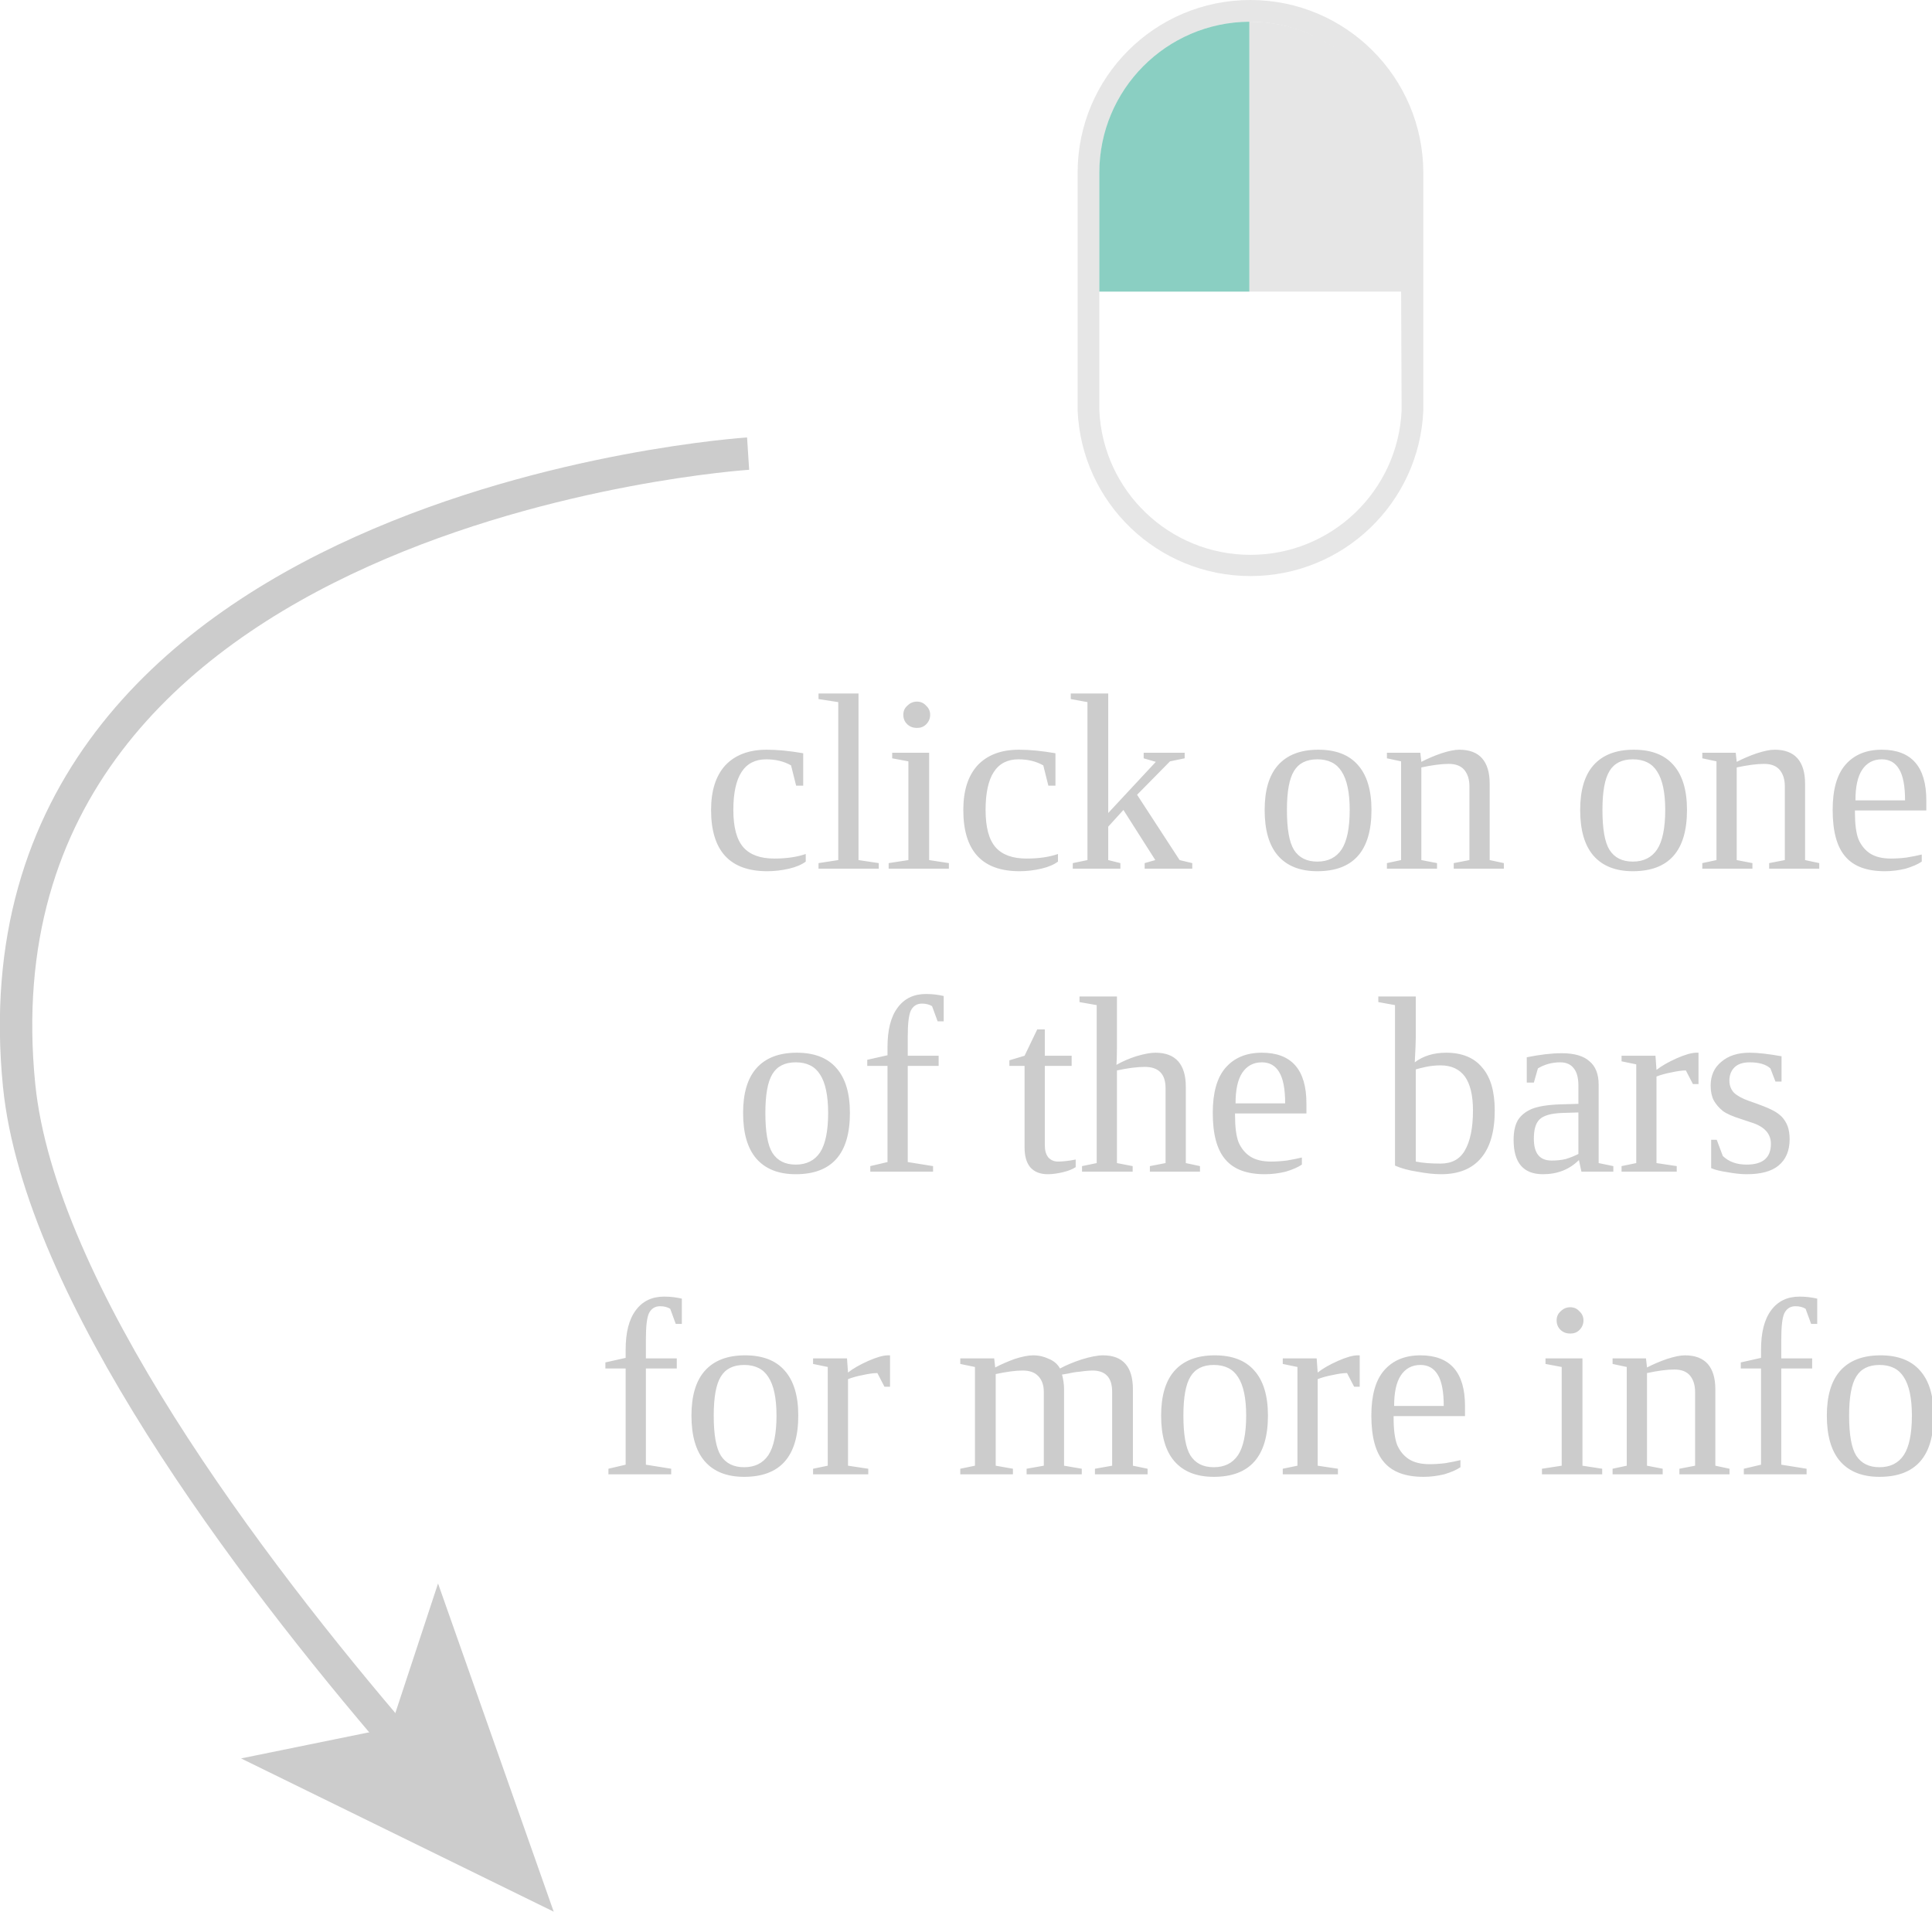
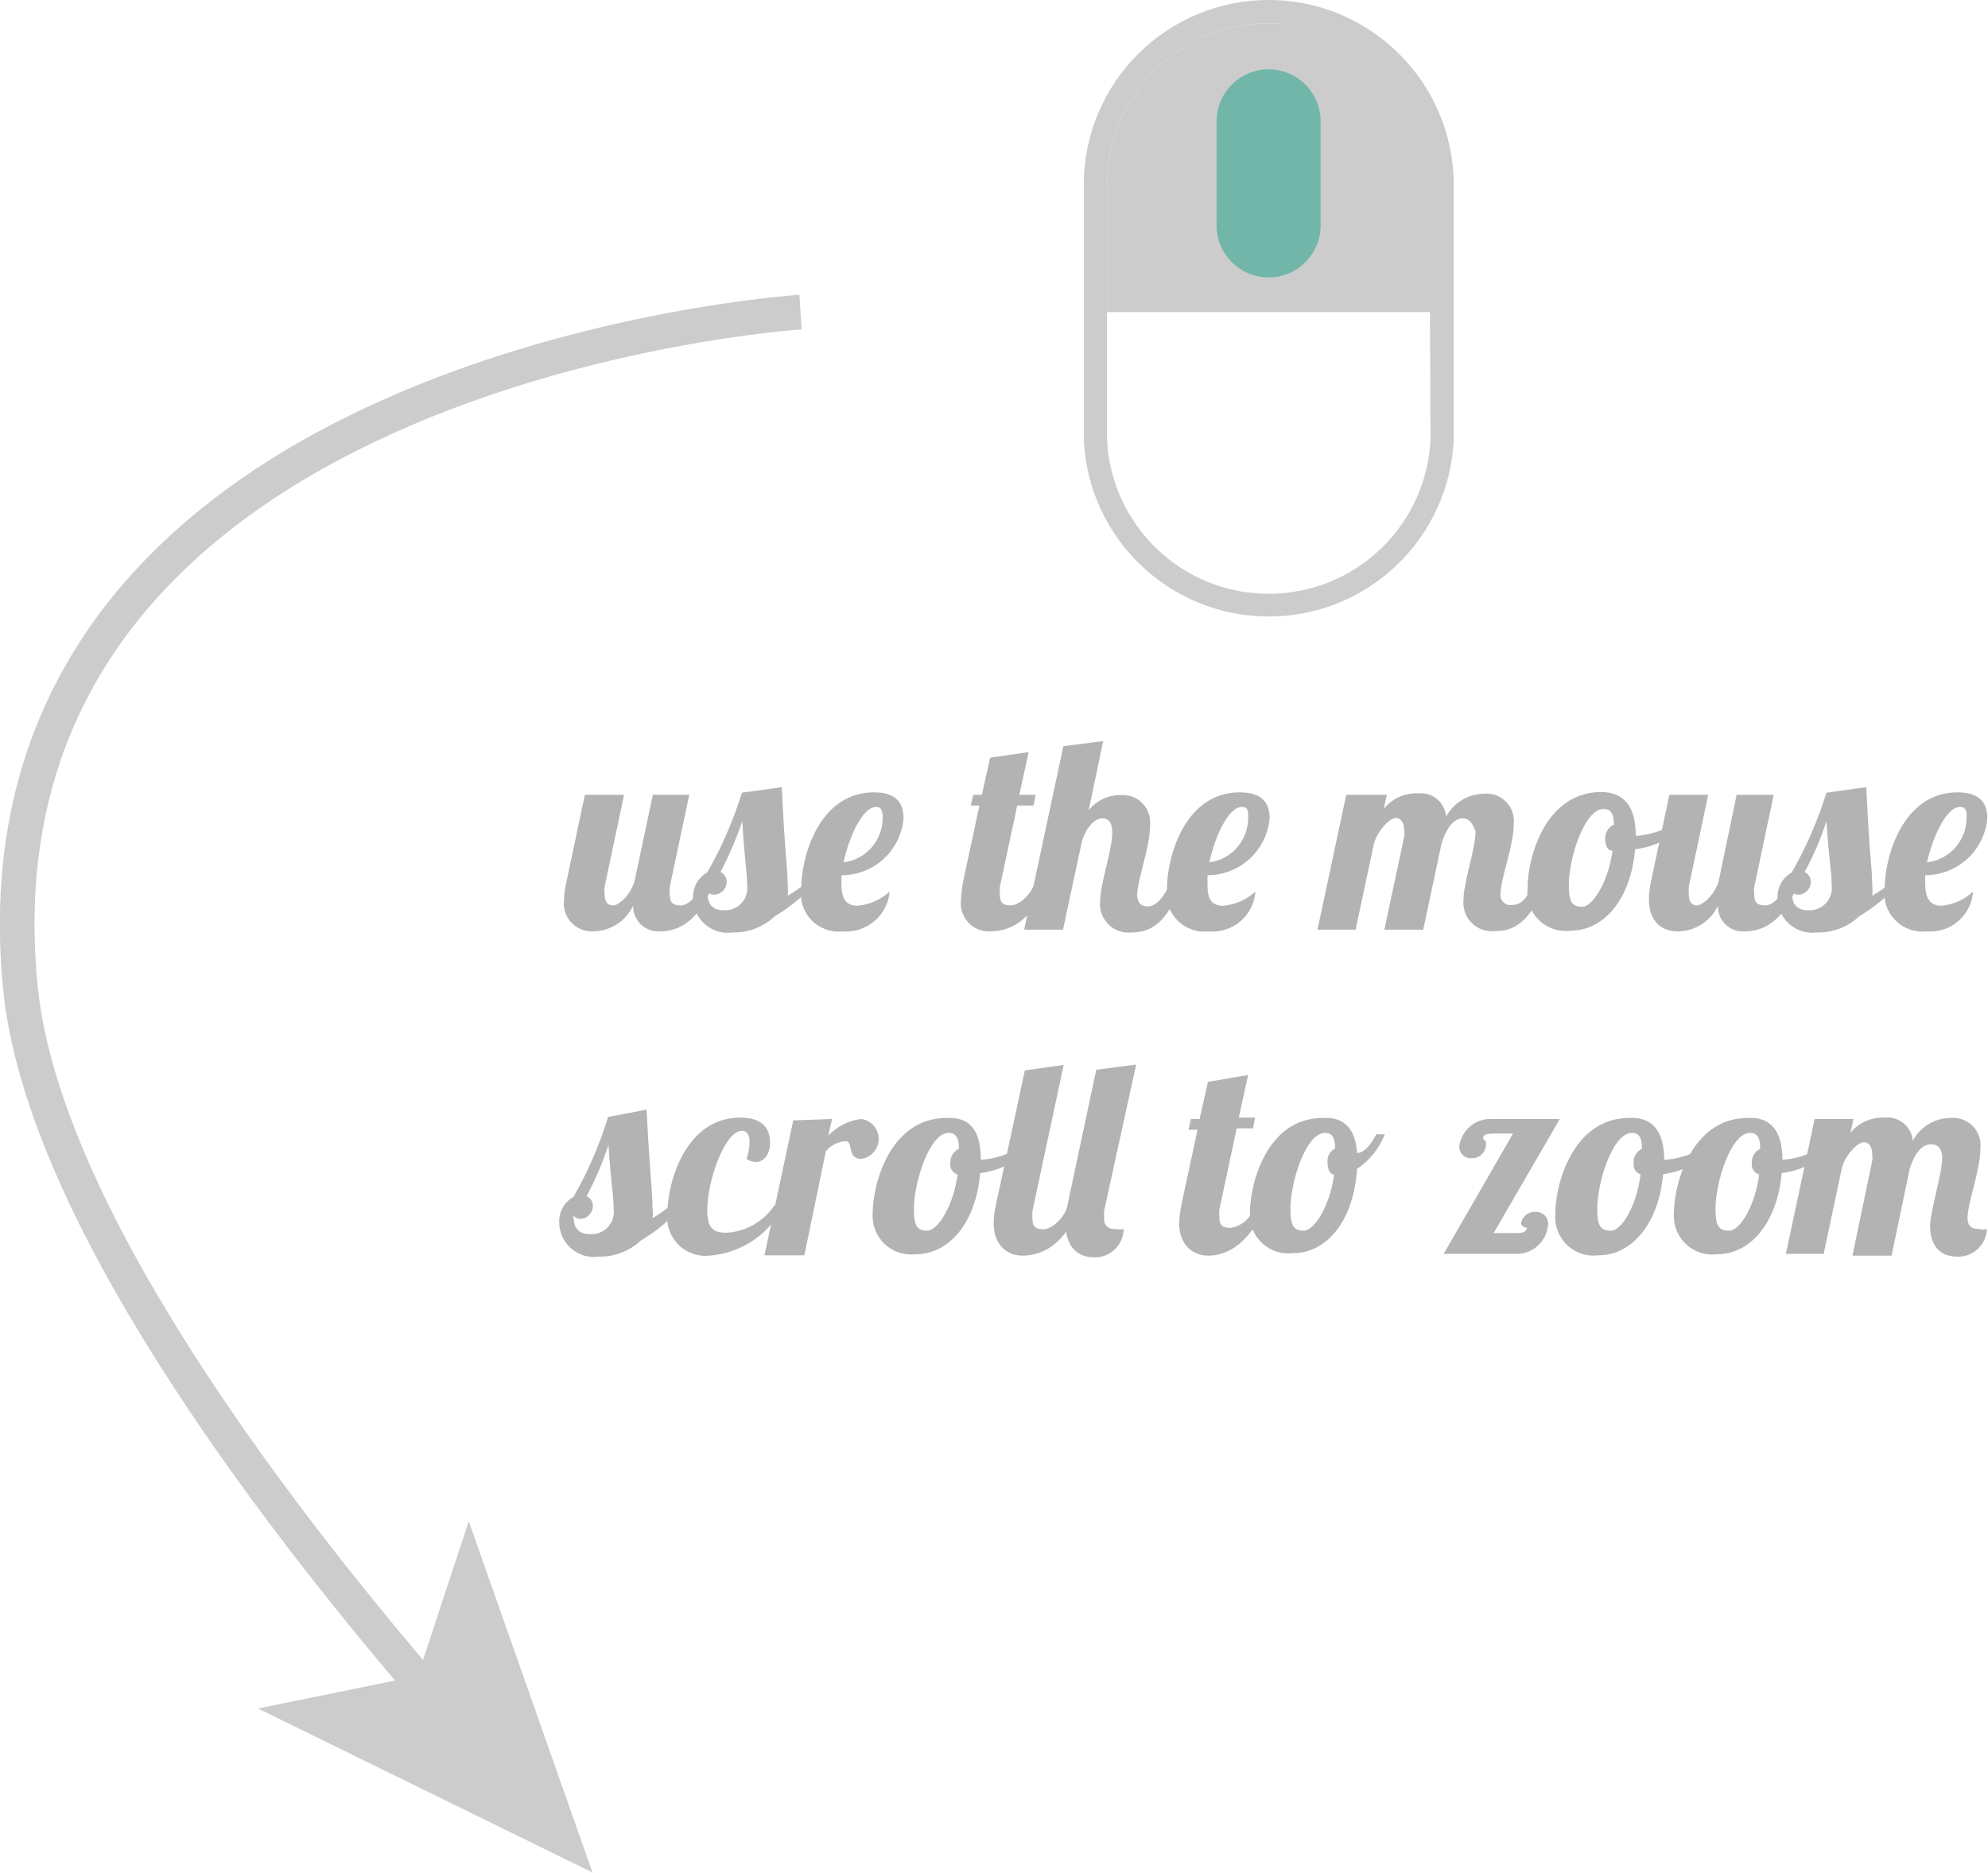
- <svg xmlns="http://www.w3.org/2000/svg" viewBox="0 0 59.63 59">
+ <svg xmlns="http://www.w3.org/2000/svg" viewBox="0 0 57.34 54">
  <defs>
-     <style>.cls-1{font-size:7.79px;font-family:Lobster1.4, Lobster 1.4;}.cls-1,.cls-3{fill:#ccc;}.cls-2{fill:none;stroke:#ccc;stroke-miterlimit:10;}.cls-4{fill:#e6e6e6;}.cls-5{fill:#16a085;opacity:0.5;}</style>
+     <style>.cls-1{fill:#b3b3b3;}.cls-2{fill:none;stroke:#ccc;stroke-miterlimit:10;}.cls-3{fill:#ccc;}.cls-4{fill:#16a085;opacity:0.5;}</style>
  </defs>
-   <g id="tip1">
-     <text class="cls-1" transform="translate(21.65 26.81)">click on one<tspan x="0.99" y="9.35">of the bars </tspan>
-       <tspan x="-3.2" y="18.69">for more info!</tspan>
-     </text>
-     <g id="arrow1">
-       <path class="cls-2" d="M23.09,14S-1.2,15.56.59,33.5c.64,6.34,7.09,14.88,11.74,20.29" />
-       <polygon class="cls-3" points="17.09 59 7.44 54.27 12.05 53.33 13.52 48.87 17.09 59" />
+   <g id="tip2">
+     <g id="txt2">
+       <path class="cls-1" d="M19.88,22.92l-.56,2.65a.8.8,0,0,0,0,.25c0,.22.1.29.32.29s.51-.3.63-.69h.32c-.44,1.27-1.14,1.44-1.56,1.44a.73.73,0,0,1-.77-.74,1.29,1.29,0,0,1-1.15.74.81.81,0,0,1-.84-.93,2.58,2.58,0,0,1,.07-.51l.53-2.5H18l-.56,2.65a.89.89,0,0,0,0,.22c0,.18.06.32.24.32s.5-.3.62-.69l.53-2.5Z" />
+       <path class="cls-1" d="M23.54,25.42a4.61,4.61,0,0,1-1.19,1,1.7,1.7,0,0,1-1.22.47,1,1,0,0,1-1.14-1,.8.8,0,0,1,.41-.73,11.48,11.48,0,0,0,1-2.3l1.15-.16c.09,2,.17,2.32.17,2.83a1.39,1.39,0,0,1,0,.3,3.65,3.65,0,0,0,.56-.39Zm-2.93.38a.23.23,0,0,1-.21-.1c0,.37.14.55.48.55a.64.64,0,0,0,.67-.73c0-.4-.07-.64-.14-1.84a10.32,10.32,0,0,1-.63,1.47.3.3,0,0,1,.18.27A.37.37,0,0,1,20.61,25.8Z" />
+       <path class="cls-1" d="M24.74,26.12a1.57,1.57,0,0,0,.92-.41,1.26,1.26,0,0,1-1.35,1.15,1.09,1.09,0,0,1-1.2-1.24c0-.89.5-2.77,2.1-2.77.69,0,.85.36.85.75a1.79,1.79,0,0,1-1.79,1.64c0,.08,0,.17,0,.24C24.26,26,24.47,26.12,24.74,26.12Zm.53-2.85c-.39,0-.78.86-.94,1.6a1.29,1.29,0,0,0,1.13-1.29C25.46,23.39,25.42,23.27,25.27,23.27Z" />
+       <path class="cls-1" d="M29.67,21.69l-.27,1.23h.47l-.06.31h-.47l-.5,2.34a1.29,1.29,0,0,0,0,.25c0,.22.1.29.32.29s.59-.3.7-.69h.33c-.44,1.27-1.21,1.44-1.63,1.44a.81.81,0,0,1-.84-.93,3.49,3.49,0,0,1,.06-.51l.47-2.19H28l.07-.31h.25l.24-1.07Z" />
+       <path class="cls-1" d="M31.79,23.6c-.31,0-.55.48-.59.69l-.54,2.52H29.54l1.13-5.29,1.15-.15-.42,2a1.15,1.15,0,0,1,.91-.44.79.79,0,0,1,.86.88c0,.63-.37,1.57-.37,2,0,.19.08.33.31.33s.48-.28.65-.69h.33c-.44,1.28-1,1.44-1.45,1.44a.82.82,0,0,1-.91-.88c0-.53.35-1.48.35-2C32.08,23.74,32,23.6,31.79,23.6Z" />
+       <path class="cls-1" d="M35.29,26.12a1.57,1.57,0,0,0,.92-.41,1.24,1.24,0,0,1-1.35,1.15,1.09,1.09,0,0,1-1.2-1.24c0-.89.5-2.77,2.1-2.77.69,0,.86.36.86.75a1.8,1.8,0,0,1-1.79,1.64,2.12,2.12,0,0,0,0,.24C34.81,26,35,26.12,35.29,26.12Zm.53-2.85c-.39,0-.78.86-.94,1.6A1.29,1.29,0,0,0,36,23.58C36,23.39,36,23.27,35.82,23.27Z" />
+       <path class="cls-1" d="M42.19,23.6c-.28,0-.49.33-.61.72l-.53,2.49H39.93l.57-2.68a.58.58,0,0,0,0-.19c0-.18-.07-.35-.24-.35s-.51.34-.63.73l-.53,2.49H38l.83-3.89H40l-.09.41a1.19,1.19,0,0,1,1-.45.73.73,0,0,1,.8.67,1.26,1.26,0,0,1,1.08-.66.79.79,0,0,1,.87.88c0,.63-.38,1.57-.38,2a.29.29,0,0,0,.32.33c.34,0,.48-.28.65-.69h.33c-.44,1.28-1,1.44-1.45,1.44a.82.82,0,0,1-.92-.88c0-.53.35-1.48.35-2C42.47,23.74,42.38,23.6,42.19,23.6Z" />
+       <path class="cls-1" d="M47.18,24.1h.09a2.52,2.52,0,0,0,1.2-.46l.07.21a2.44,2.44,0,0,1-1.38.64c-.12,1.44-.9,2.35-1.86,2.35a1.11,1.11,0,0,1-1.24-1.23c0-.9.52-2.77,2.13-2.77C46.86,22.85,47.18,23.28,47.18,24.1Zm-.67.43c-.16,0-.21-.17-.21-.33a.43.43,0,0,1,.25-.42c0-.33-.1-.45-.3-.45-.55,0-1,1.42-1,2.18,0,.52.1.64.39.64S46.39,25.44,46.51,24.53Z" />
+       <path class="cls-1" d="M51.16,22.92l-.56,2.65a.85.85,0,0,0,0,.25c0,.22.1.29.32.29s.52-.3.63-.69h.33c-.44,1.27-1.14,1.44-1.56,1.44a.72.72,0,0,1-.77-.74,1.29,1.29,0,0,1-1.16.74c-.46,0-.83-.28-.83-.93a2.5,2.5,0,0,1,.06-.51l.53-2.5h1.12l-.56,2.65a1.8,1.8,0,0,0,0,.22c0,.18.06.32.23.32s.51-.3.63-.69l.52-2.5Z" />
+       <path class="cls-1" d="M54.82,25.42a4.78,4.78,0,0,1-1.19,1,1.71,1.71,0,0,1-1.23.47,1,1,0,0,1-1.13-1,.8.8,0,0,1,.41-.73,11.48,11.48,0,0,0,1-2.3l1.15-.16c.09,2,.17,2.32.17,2.83a1.39,1.39,0,0,1,0,.3,3.65,3.65,0,0,0,.56-.39Zm-2.93.38a.22.22,0,0,1-.21-.1c0,.37.13.55.47.55a.64.64,0,0,0,.68-.73c0-.4-.07-.64-.15-1.84a8.45,8.45,0,0,1-.63,1.47.3.3,0,0,1,.18.27A.37.37,0,0,1,51.89,25.8Z" />
+       <path class="cls-1" d="M56,26.12a1.54,1.54,0,0,0,.91-.41,1.24,1.24,0,0,1-1.34,1.15,1.1,1.1,0,0,1-1.21-1.24c0-.89.51-2.77,2.1-2.77.7,0,.86.36.86.75a1.8,1.8,0,0,1-1.79,1.64,2.12,2.12,0,0,0,0,.24C55.53,26,55.74,26.12,56,26.12Zm.53-2.85c-.39,0-.78.86-.95,1.6a1.29,1.29,0,0,0,1.14-1.29C56.74,23.39,56.69,23.27,56.55,23.27Z" />
+       <path class="cls-1" d="M19.68,34.77a4.65,4.65,0,0,1-1.19,1,1.74,1.74,0,0,1-1.22.47,1,1,0,0,1-1.14-1,.79.79,0,0,1,.41-.72,11.32,11.32,0,0,0,1-2.31L18.65,32c.1,2,.17,2.32.17,2.83a1,1,0,0,1,0,.3,4.86,4.86,0,0,0,.56-.39Zm-2.93.38a.23.23,0,0,1-.21-.1c0,.36.14.54.48.54a.64.64,0,0,0,.68-.72c0-.41-.07-.65-.15-1.85a10,10,0,0,1-.63,1.48.29.29,0,0,1,.18.27A.37.37,0,0,1,16.75,35.15Z" />
+       <path class="cls-1" d="M21.62,32.93c0-.19-.07-.32-.22-.32-.49,0-1,1.43-1,2.29,0,.53.18.65.56.65a1.78,1.78,0,0,0,1.37-.78h.27a2.6,2.6,0,0,1-2.14,1.44A1.1,1.1,0,0,1,19.25,35c0-.9.52-2.77,2.1-2.77.69,0,.86.36.86.72s-.19.56-.41.56a.48.48,0,0,1-.27-.09A1.43,1.43,0,0,0,21.62,32.93Z" />
+       <path class="cls-1" d="M24,32.27l-.11.48a1.56,1.56,0,0,1,.95-.48.58.58,0,0,1,0,1.15c-.43,0-.21-.51-.45-.51a.81.81,0,0,0-.57.29l-.62,3H22.05l.83-3.89Z" />
+       <path class="cls-1" d="M28.29,33.44a.18.18,0,0,0,.09,0,2.44,2.44,0,0,0,1.2-.47l.07.21a2.45,2.45,0,0,1-1.38.65c-.12,1.44-.9,2.34-1.86,2.34A1.11,1.11,0,0,1,25.17,35c0-.89.52-2.76,2.13-2.76C28,32.2,28.29,32.63,28.29,33.44Zm-.67.43a.29.29,0,0,1-.21-.32.43.43,0,0,1,.25-.42c0-.33-.1-.46-.3-.46-.55,0-1,1.43-1,2.19,0,.51.1.63.39.63S27.5,34.79,27.62,33.87Z" />
+       <path class="cls-1" d="M30.68,30.71l-.9,4.21a1.2,1.2,0,0,0,0,.24c0,.22.1.29.32.29s.58-.29.7-.68h.33c-.45,1.27-1.22,1.44-1.64,1.44s-.83-.28-.83-.94a2.41,2.41,0,0,1,.06-.5l.84-3.9Z" />
+       <path class="cls-1" d="M31.85,34.9a1,1,0,0,0,0,.23.27.27,0,0,0,.31.31.52.52,0,0,0,.25,0,.83.83,0,0,1-.85.82c-.47,0-.83-.29-.83-1a2.5,2.5,0,0,1,.06-.51l.83-3.9,1.15-.15Z" />
+       <path class="cls-1" d="M36,31l-.27,1.23h.47l-.06.31h-.47l-.5,2.34a1.2,1.2,0,0,0,0,.24c0,.22.1.29.32.29a.83.83,0,0,0,.7-.68h.33C36,36,35.27,36.21,34.85,36.21s-.84-.28-.84-.94a3.37,3.37,0,0,1,.06-.5l.47-2.19h-.26l.07-.31h.25l.24-1.07Z" />
+       <path class="cls-1" d="M39.14,33.25c.27,0,.47-.39.56-.54h.24a2.11,2.11,0,0,1-.8,1c-.09,1.49-.87,2.43-1.85,2.43A1.11,1.11,0,0,1,36.05,35c0-.89.5-2.76,2.1-2.76C38.77,32.2,39.1,32.56,39.14,33.25Zm-.66.62c-.12,0-.19-.15-.19-.35a.4.4,0,0,1,.22-.4c0-.33-.1-.45-.29-.45-.56,0-1,1.43-1,2.19,0,.51.1.63.39.63S38.36,34.79,38.48,33.87Z" />
+       <path class="cls-1" d="M43.87,35.29a.4.4,0,0,1,.44-.34.34.34,0,0,1,.34.38.91.91,0,0,1-.95.83H41.64l2-3.47h-.43c-.25,0-.43,0-.43.12s.08,0,.08.18a.4.4,0,0,1-.42.41.33.33,0,0,1-.35-.34.9.9,0,0,1,.9-.79h2l-1.91,3.29c.13,0,.38,0,.59,0s.35,0,.37-.16A.16.16,0,0,1,43.87,35.29Z" />
+       <path class="cls-1" d="M48,33.44a.15.15,0,0,0,.09,0A2.41,2.41,0,0,0,49.27,33l.07.21a2.42,2.42,0,0,1-1.37.65c-.13,1.44-.91,2.34-1.86,2.34A1.11,1.11,0,0,1,44.86,35c0-.89.53-2.76,2.13-2.76C47.66,32.2,48,32.63,48,33.44Zm-.67.43a.29.29,0,0,1-.21-.32.42.42,0,0,1,.24-.42c0-.33-.09-.46-.29-.46-.56,0-1,1.43-1,2.19,0,.51.1.63.4.63S47.2,34.79,47.32,33.87Z" />
+       <path class="cls-1" d="M51.41,33.44a.13.13,0,0,0,.08,0,2.4,2.4,0,0,0,1.2-.47l.07.21a2.42,2.42,0,0,1-1.37.65c-.13,1.44-.91,2.34-1.86,2.34A1.11,1.11,0,0,1,48.28,35c0-.89.53-2.76,2.13-2.76C51.08,32.2,51.41,32.63,51.41,33.44Zm-.67.43a.29.29,0,0,1-.21-.32.42.42,0,0,1,.24-.42c0-.33-.09-.46-.29-.46-.56,0-1,1.43-1,2.19,0,.51.1.63.4.63S50.62,34.79,50.74,33.87Z" />
+       <path class="cls-1" d="M55.69,33c-.28,0-.49.32-.61.71l-.52,2.5H53.43L54,33.48a.69.69,0,0,0,0-.2c0-.17-.07-.34-.24-.34s-.51.33-.63.72l-.53,2.5H51.51l.83-3.89h1.12l-.09.4a1.21,1.21,0,0,1,1-.44.73.73,0,0,1,.8.67,1.24,1.24,0,0,1,1.09-.66.79.79,0,0,1,.86.88c0,.63-.37,1.57-.37,2,0,.19.07.32.31.32a.47.47,0,0,0,.25,0,.83.83,0,0,1-.85.8c-.6,0-.79-.44-.79-.88s.35-1.49.35-2C56,33.09,55.88,33,55.69,33Z" />
    </g>
-     <g id="mouse1">
-       <path class="cls-4" d="M38.59,0a5.33,5.33,0,0,0-5.33,5.33v7.34a5.34,5.34,0,0,0,10.67,0V5.33A5.34,5.34,0,0,0,38.59,0Zm4.67,12.67a4.67,4.67,0,0,1-9.33,0V5.33A4.66,4.66,0,0,1,38.56.67h0a4.67,4.67,0,0,1,4.67,4.66Z" />
-       <path class="cls-4" d="M43.26,5.33V9h-4.7V.67h0A4.67,4.67,0,0,1,43.26,5.33Z" />
-       <path class="cls-5" d="M38.56.67V9H33.93V5.33A4.66,4.66,0,0,1,38.56.67Z" />
+     <g id="arrow2">
+       <path class="cls-2" d="M23.09,9S-1.2,10.56.59,28.5c.64,6.34,7.09,14.88,11.74,20.29" />
+       <polygon class="cls-3" points="17.09 54 7.44 49.27 12.05 48.33 13.52 43.87 17.09 54" />
+     </g>
+     <g id="mouse2">
+       <path class="cls-3" d="M36.59,0a5.33,5.33,0,0,0-5.33,5.33v7.34a5.34,5.34,0,0,0,10.67,0V5.33A5.34,5.34,0,0,0,36.59,0Zm4.67,12.67a4.67,4.67,0,0,1-9.33,0V5.33A4.66,4.66,0,0,1,36.56.67h0a4.67,4.67,0,0,1,4.67,4.66Z" />
+       <path class="cls-3" d="M41.26,5.33V9h-4.7V.67h0A4.67,4.67,0,0,1,41.26,5.33Z" />
+       <path class="cls-3" d="M36.56.67V9H31.93V5.33A4.66,4.66,0,0,1,36.56.67Z" />
+       <rect class="cls-4" x="35.09" y="2" width="3" height="6" rx="1.5" ry="1.5" />
    </g>
  </g>
</svg>
